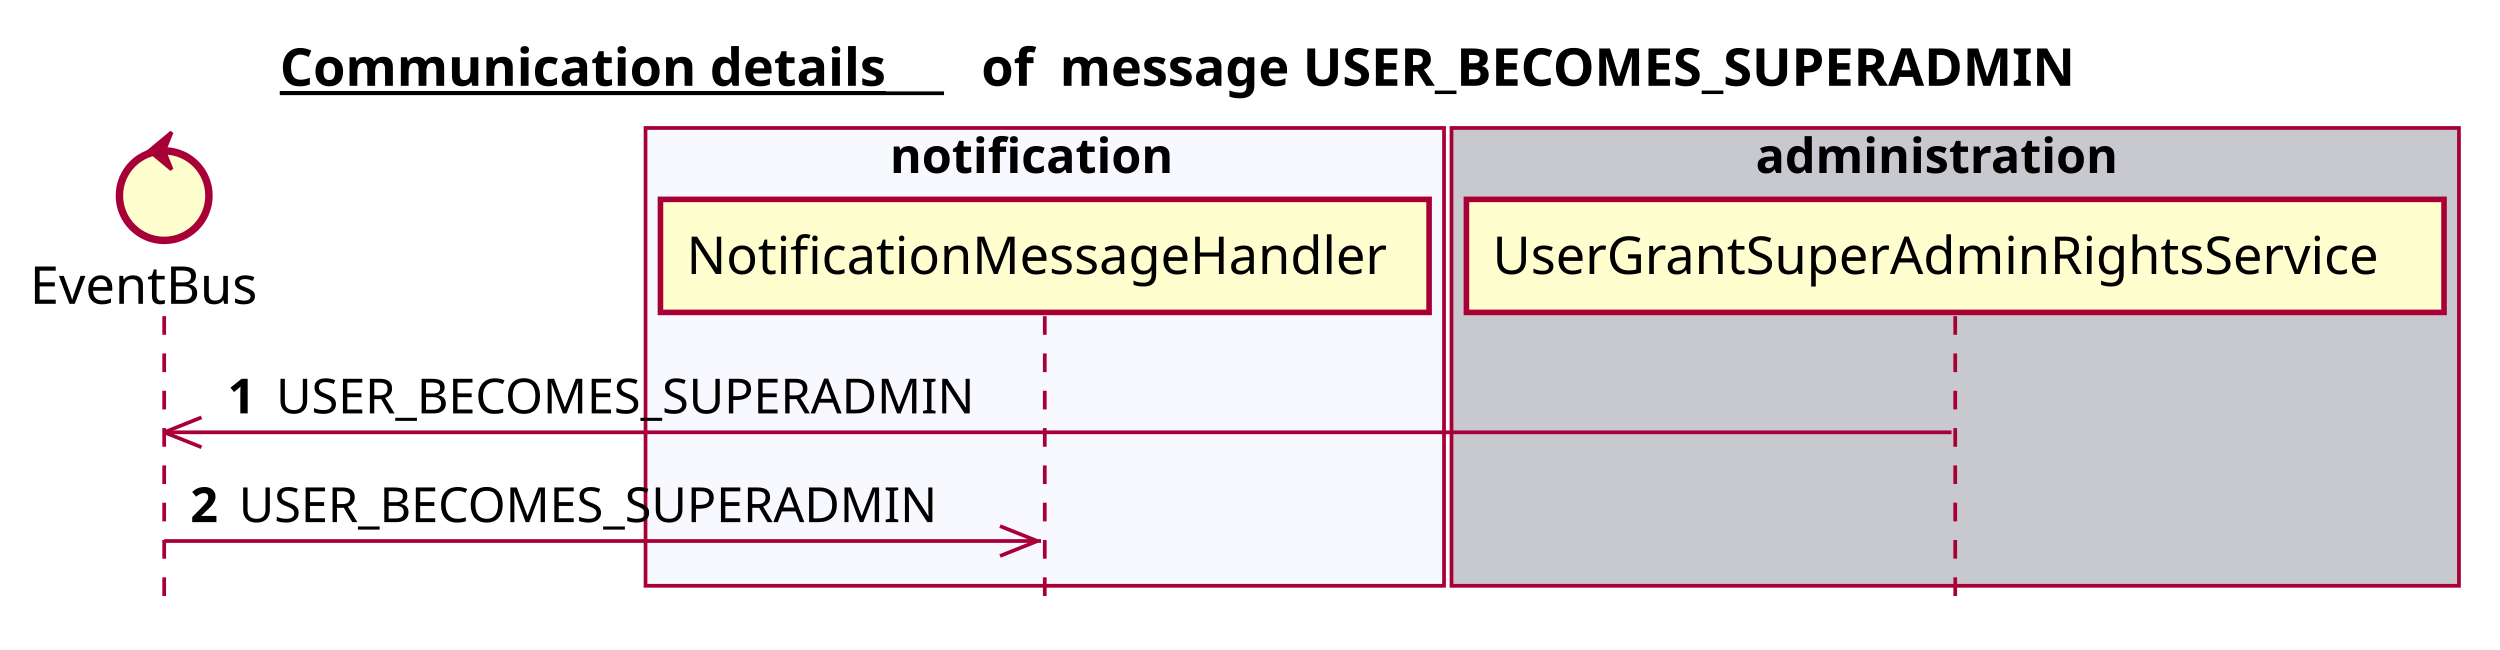
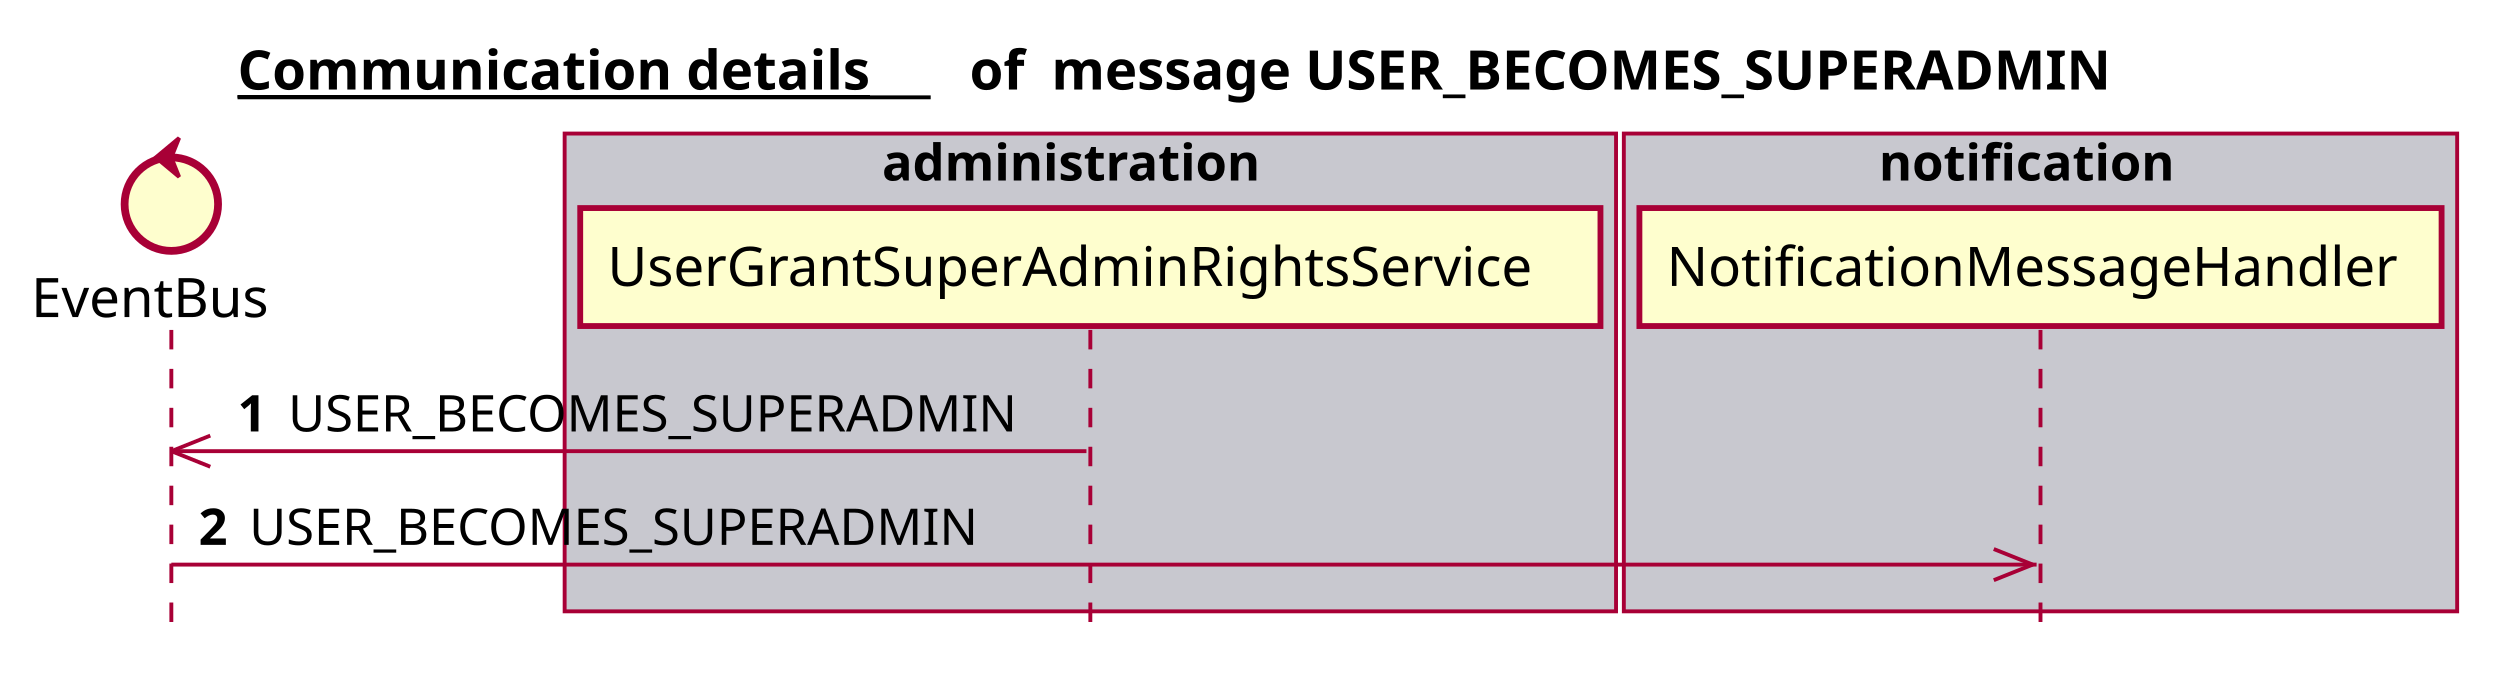
- <svg xmlns="http://www.w3.org/2000/svg" contentScriptType="application/ecmascript" contentStyleType="text/css" height="174px" preserveAspectRatio="none" style="width:670px;height:174px;" version="1.1" viewBox="0 0 670 174" width="670px" zoomAndPan="magnify">
+ <svg xmlns="http://www.w3.org/2000/svg" contentScriptType="application/ecmascript" contentStyleType="text/css" height="174px" preserveAspectRatio="none" style="width:642px;height:174px;" version="1.1" viewBox="0 0 642 174" width="642px" zoomAndPan="magnify">
  <defs />
  <g>
-     <text fill="#000000" font-family="sans-serif" font-size="14" font-weight="bold" lengthAdjust="spacingAndGlyphs" text-decoration="underline" textLength="178" x="75" y="22.995">Communication details</text>
-     <line style="stroke: #000000; stroke-width: 1.0;" x1="75" x2="253" y1="24.995" y2="24.995" />
-     <text fill="#000000" font-family="sans-serif" font-size="14" font-weight="bold" lengthAdjust="spacingAndGlyphs" textLength="16" x="263" y="22.995">of</text>
-     <text fill="#000000" font-family="sans-serif" font-size="14" font-weight="bold" lengthAdjust="spacingAndGlyphs" textLength="304" x="284" y="22.995">message USER_BECOMES_SUPERADMIN</text>
-     <rect fill="#F8F8FF" height="122.695" style="stroke: #A80036; stroke-width: 1.0;" width="214" x="173" y="34.297" />
-     <text fill="#000000" font-family="sans-serif" font-size="13" font-weight="bold" lengthAdjust="spacingAndGlyphs" textLength="83" x="238.5" y="46.364">notification</text>
-     <rect fill="#C8C8CF" height="122.695" style="stroke: #A80036; stroke-width: 1.0;" width="270" x="389" y="34.297" />
-     <text fill="#000000" font-family="sans-serif" font-size="13" font-weight="bold" lengthAdjust="spacingAndGlyphs" textLength="107" x="470.5" y="46.364">administration</text>
+     <text fill="#000000" font-family="sans-serif" font-size="14" font-weight="bold" lengthAdjust="spacingAndGlyphs" text-decoration="underline" textLength="178" x="61" y="22.995">Communication details</text>
+     <line style="stroke: #000000; stroke-width: 1.0;" x1="61" x2="239" y1="24.995" y2="24.995" />
+     <text fill="#000000" font-family="sans-serif" font-size="14" font-weight="bold" lengthAdjust="spacingAndGlyphs" textLength="16" x="249" y="22.995">of</text>
+     <text fill="#000000" font-family="sans-serif" font-size="14" font-weight="bold" lengthAdjust="spacingAndGlyphs" textLength="304" x="270" y="22.995">message USER_BECOMES_SUPERADMIN</text>
+     <rect fill="#C8C8CF" height="122.695" style="stroke: #A80036; stroke-width: 1.0;" width="270" x="145" y="34.297" />
+     <text fill="#000000" font-family="sans-serif" font-size="13" font-weight="bold" lengthAdjust="spacingAndGlyphs" textLength="107" x="226.5" y="46.364">administration</text>
+     <rect fill="#C8C8CF" height="122.695" style="stroke: #A80036; stroke-width: 1.0;" width="214" x="417" y="34.297" />
+     <text fill="#000000" font-family="sans-serif" font-size="13" font-weight="bold" lengthAdjust="spacingAndGlyphs" textLength="83" x="482.5" y="46.364">notification</text>
    <line style="stroke: #A80036; stroke-width: 1.0; stroke-dasharray: 5.0,5.0;" x1="44" x2="44" y1="84.727" y2="162.992" />
    <line style="stroke: #A80036; stroke-width: 1.0; stroke-dasharray: 5.0,5.0;" x1="280" x2="280" y1="84.727" y2="162.992" />
    <line style="stroke: #A80036; stroke-width: 1.0; stroke-dasharray: 5.0,5.0;" x1="524" x2="524" y1="84.727" y2="162.992" />
    <text fill="#000000" font-family="sans-serif" font-size="14" lengthAdjust="spacingAndGlyphs" textLength="66" x="8" y="81.425">EventBus</text>
    <ellipse cx="44" cy="52.43" fill="#FEFECE" rx="12" ry="12" style="stroke: #A80036; stroke-width: 2.0;" />
    <polygon fill="#A80036" points="40,40.43,46,35.43,44,40.43,46,45.43,40,40.43" style="stroke: #A80036; stroke-width: 1.0;" />
-     <rect fill="#FEFECE" height="30.297" style="stroke: #A80036; stroke-width: 1.5;" width="206" x="177" y="53.43" />
-     <text fill="#000000" font-family="sans-serif" font-size="14" lengthAdjust="spacingAndGlyphs" textLength="192" x="184" y="73.425">NotificationMessageHandler</text>
-     <rect fill="#FEFECE" height="30.297" style="stroke: #A80036; stroke-width: 1.5;" width="262" x="393" y="53.43" />
-     <text fill="#000000" font-family="sans-serif" font-size="14" lengthAdjust="spacingAndGlyphs" textLength="248" x="400" y="73.425">UserGrantSuperAdminRightsService</text>
+     <rect fill="#FEFECE" height="30.297" style="stroke: #A80036; stroke-width: 1.5;" width="262" x="149" y="53.43" />
+     <text fill="#000000" font-family="sans-serif" font-size="14" lengthAdjust="spacingAndGlyphs" textLength="248" x="156" y="73.425">UserGrantSuperAdminRightsService</text>
+     <rect fill="#FEFECE" height="30.297" style="stroke: #A80036; stroke-width: 1.5;" width="206" x="421" y="53.43" />
+     <text fill="#000000" font-family="sans-serif" font-size="14" lengthAdjust="spacingAndGlyphs" textLength="192" x="428" y="73.425">NotificationMessageHandler</text>
    <line style="stroke: #A80036; stroke-width: 1.0;" x1="44" x2="54" y1="115.859" y2="111.859" />
    <line style="stroke: #A80036; stroke-width: 1.0;" x1="44" x2="54" y1="115.859" y2="119.859" />
-     <line style="stroke: #A80036; stroke-width: 1.0;" x1="44" x2="523" y1="115.859" y2="115.859" />
+     <line style="stroke: #A80036; stroke-width: 1.0;" x1="44" x2="279" y1="115.859" y2="115.859" />
    <text fill="#000000" font-family="sans-serif" font-size="13" font-weight="bold" lengthAdjust="spacingAndGlyphs" textLength="9" x="61" y="110.793">1</text>
    <text fill="#000000" font-family="sans-serif" font-size="13" lengthAdjust="spacingAndGlyphs" textLength="199" x="74" y="110.793">USER_BECOMES_SUPERADMIN</text>
-     <line style="stroke: #A80036; stroke-width: 1.0;" x1="278" x2="268" y1="144.992" y2="140.992" />
-     <line style="stroke: #A80036; stroke-width: 1.0;" x1="278" x2="268" y1="144.992" y2="148.992" />
-     <line style="stroke: #A80036; stroke-width: 1.0;" x1="44" x2="279" y1="144.992" y2="144.992" />
+     <line style="stroke: #A80036; stroke-width: 1.0;" x1="522" x2="512" y1="144.992" y2="140.992" />
+     <line style="stroke: #A80036; stroke-width: 1.0;" x1="522" x2="512" y1="144.992" y2="148.992" />
+     <line style="stroke: #A80036; stroke-width: 1.0;" x1="44" x2="523" y1="144.992" y2="144.992" />
    <text fill="#000000" font-family="sans-serif" font-size="13" font-weight="bold" lengthAdjust="spacingAndGlyphs" textLength="9" x="51" y="139.926">2</text>
    <text fill="#000000" font-family="sans-serif" font-size="13" lengthAdjust="spacingAndGlyphs" textLength="199" x="64" y="139.926">USER_BECOMES_SUPERADMIN</text>
  </g>
</svg>
